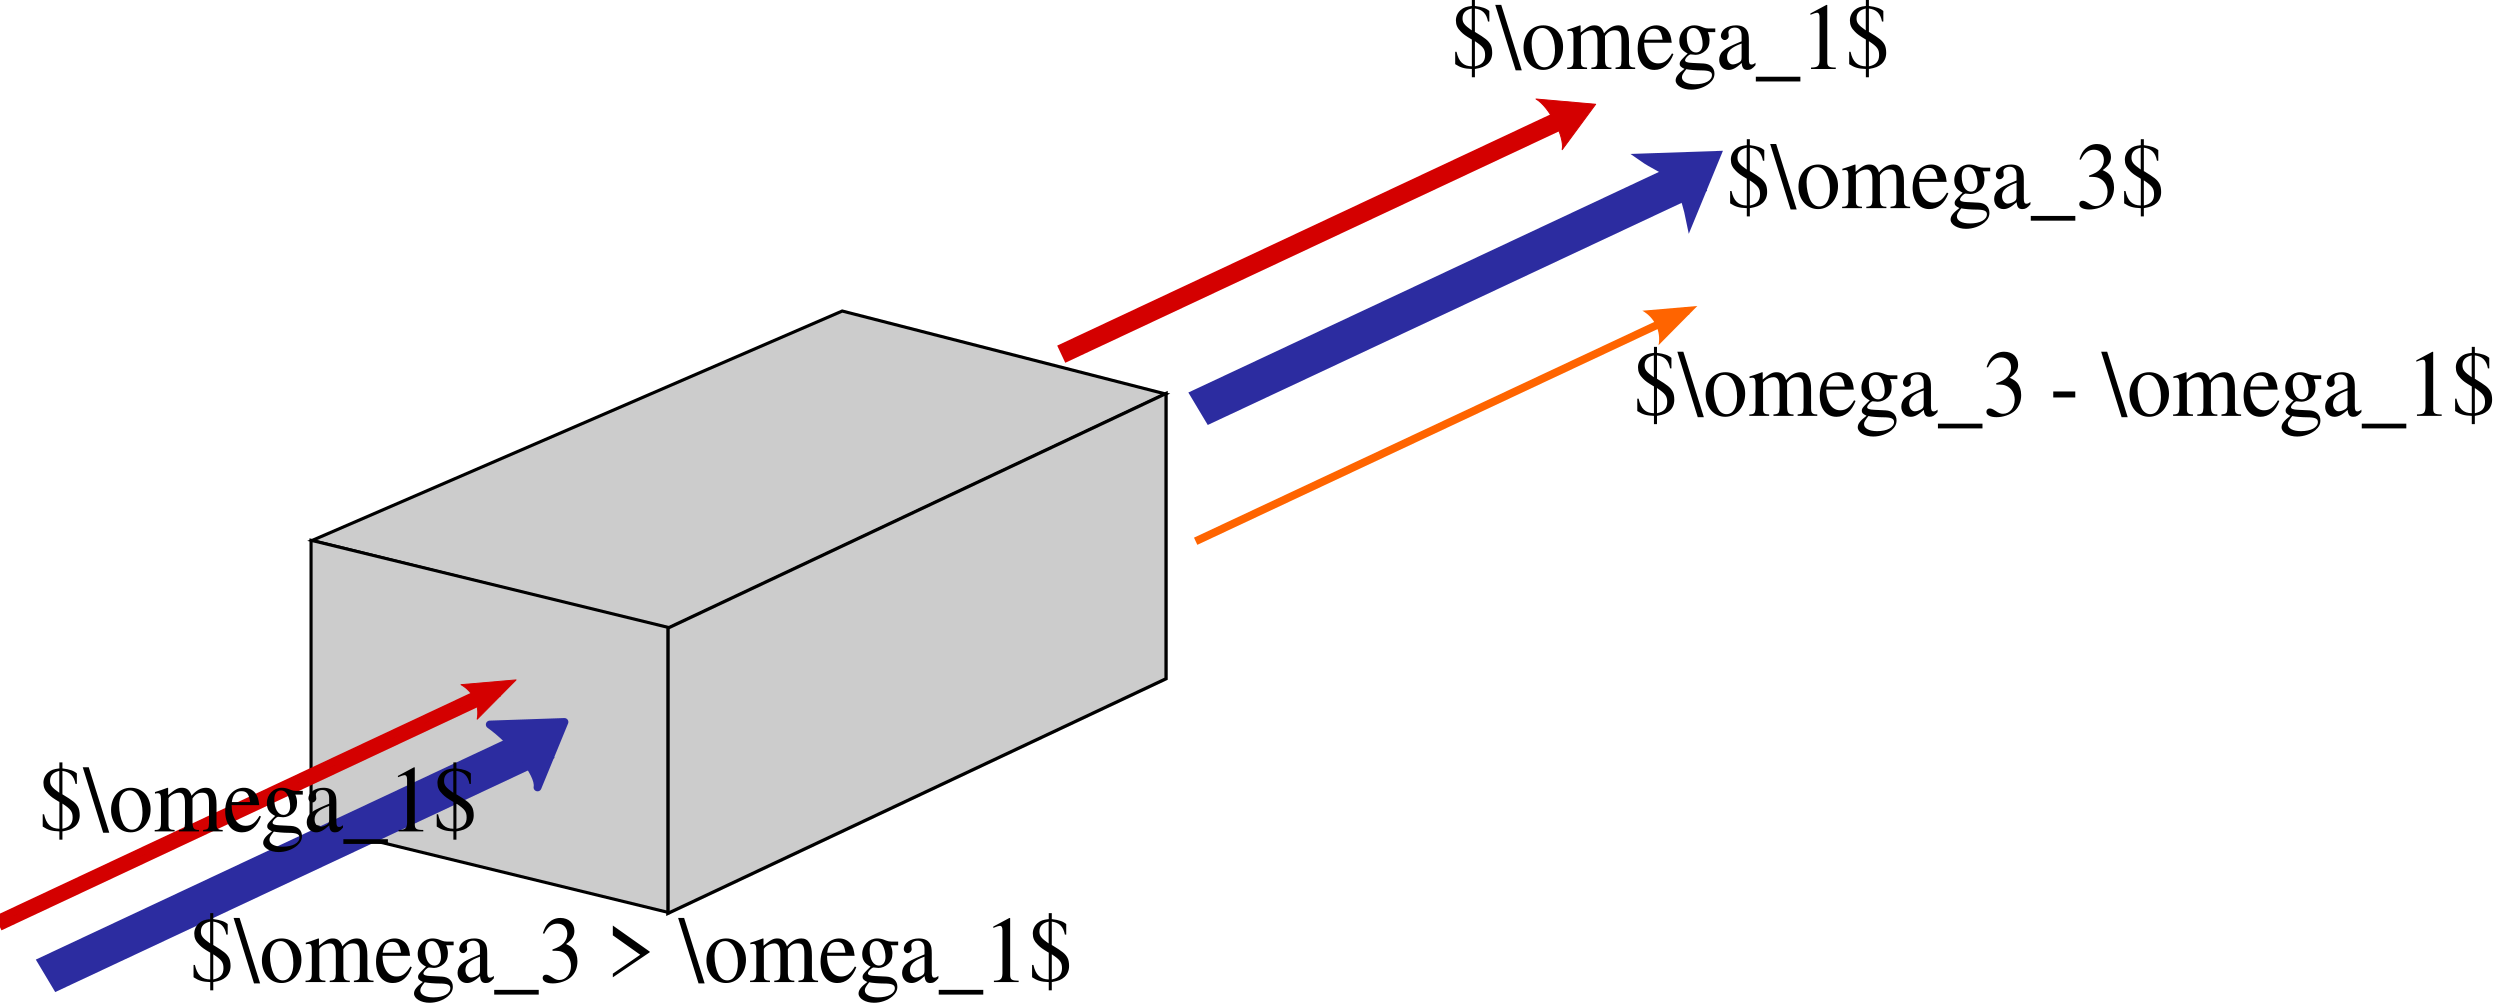
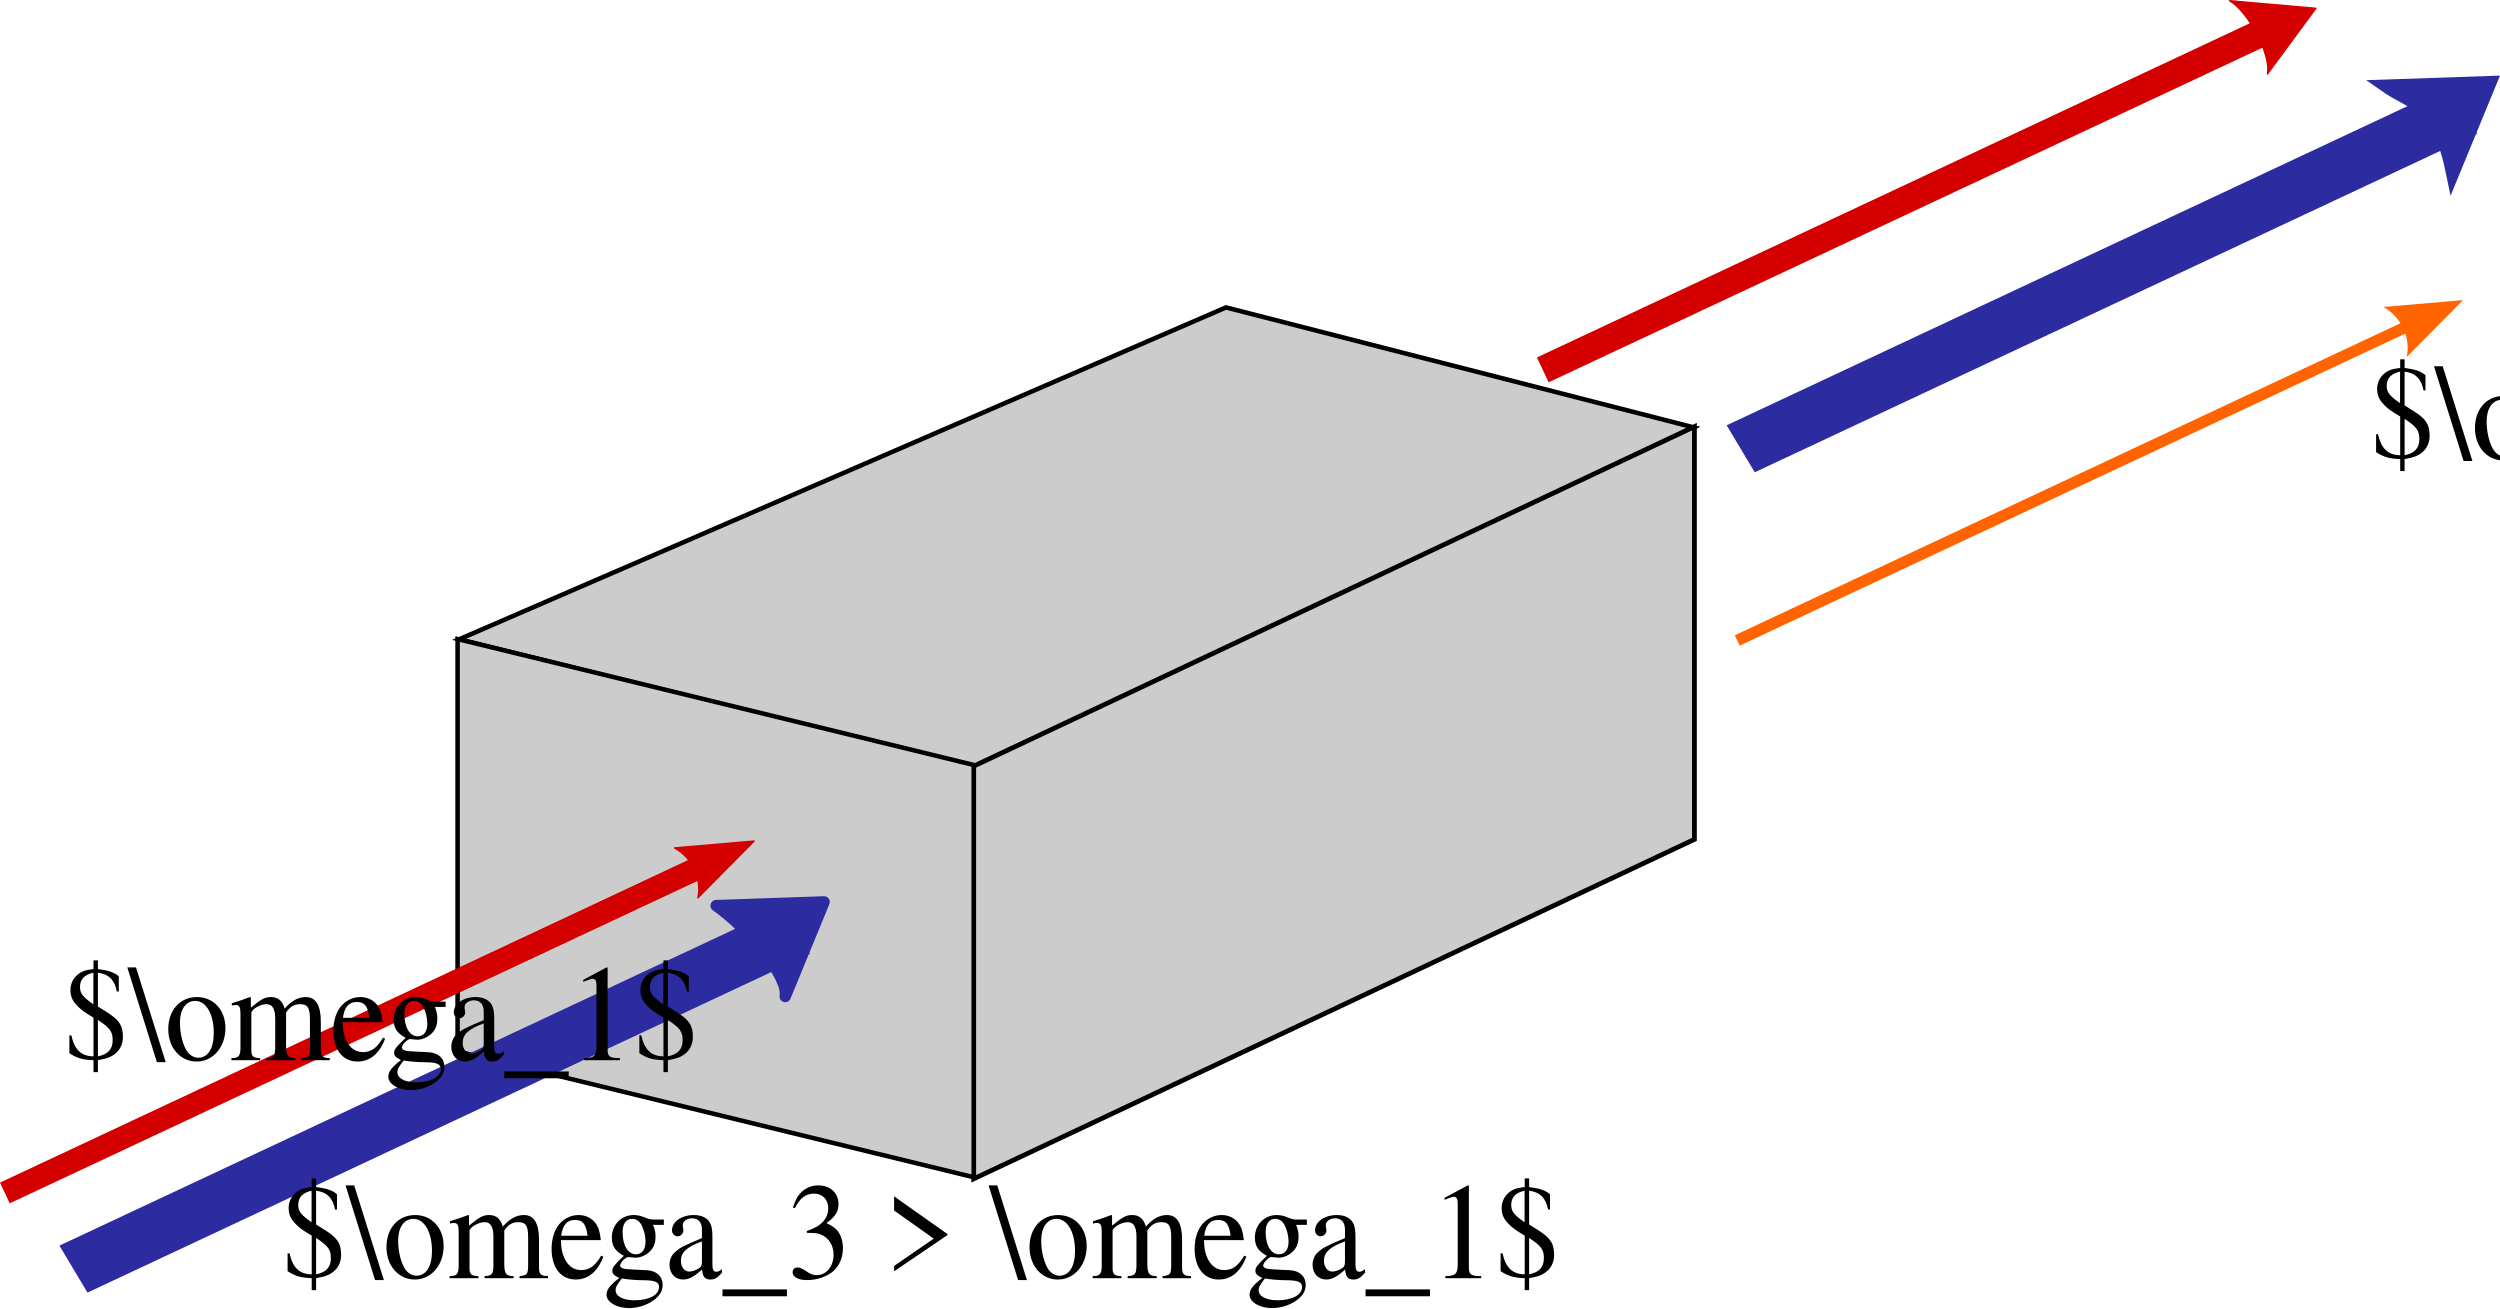
- <svg xmlns="http://www.w3.org/2000/svg" width="1580.76" height="634.061" id="svg2" version="1.1">
+ <svg xmlns="http://www.w3.org/2000/svg" width="1092.75" height="571.77" id="svg2" version="1.1">
  <defs id="defs4">
    <marker orient="auto" refY="0" refX="0" id="Arrow2Mend" style="overflow:visible">
      <path id="path3999" style="fill-rule:evenodd;stroke-width:0.625;stroke-linejoin:round" d="M 8.719,4.034 -2.207,0.016 8.719,-4.002 c -1.745,2.372 -1.735,5.617 -6e-7,8.035 z" transform="scale(-0.6,-0.6)" />
    </marker>
  </defs>
-   <g id="layer1" transform="translate(189.8032,-154.9728)">
-     <path style="fill:#cccccc;fill-opacity:1;stroke:#000000;stroke-width:2;stroke-miterlimit:4;stroke-opacity:1;stroke-dasharray:none" d="M 342.735,351.642 7.566,496.707 232.684,552.485 547.219,404.099 z" id="rect3099-5-8" />
-     <rect style="fill:#cccccc;fill-opacity:1;stroke:#000000;stroke-width:2.313;stroke-miterlimit:4;stroke-opacity:1;stroke-dasharray:none" id="rect3099-5" width="348.219" height="180.391" x="-605.202" y="661.644" transform="matrix(-0.9046624,0.4261291,0,1,0,0)" />
-     <rect style="fill:#cccccc;fill-opacity:1;stroke:#000000;stroke-width:2.029;stroke-miterlimit:4;stroke-opacity:1;stroke-dasharray:none" id="rect3099" width="232.218" height="180.208" x="7.08" y="494.927" transform="matrix(0.9715203,0.2369562,0,1,0,0)" />
-     <g id="g4412" style="fill:#2c2ca0;fill-opacity:1;stroke:#2c2ca0;stroke-width:5;stroke-miterlimit:4;stroke-opacity:1;stroke-dasharray:none" transform="translate(-440.4713,6.218223)">
-       <path style="font-size:medium;font-style:normal;font-variant:normal;font-weight:normal;font-stretch:normal;text-indent:0;text-align:start;text-decoration:none;line-height:normal;letter-spacing:normal;word-spacing:normal;text-transform:none;direction:ltr;block-progression:tb;writing-mode:lr-tb;text-anchor:start;baseline-shift:baseline;color:#000000;fill:#2c2ca0;fill-opacity:1;fill-rule:nonzero;stroke:#2c2ca0;stroke-width:5;stroke-miterlimit:4;stroke-opacity:1;stroke-dasharray:none;marker:none;visibility:visible;display:inline;overflow:visible;enable-background:accumulate;font-family:Sans;-inkscape-font-specification:Sans" d="m 588.125,610.688 -311.25,145.906 9.691,16.224 311.25,-145.906 z" id="path3964" />
-       <path d="m 560.377,606.902 47.175,-1.623 -16.997,41.333 c 1.721,-8.666 -16.195,-29.85 -30.178,-39.711 z" style="fill:#2c2ca0;fill-opacity:1;fill-rule:evenodd;stroke:#2c2ca0;stroke-width:5;stroke-linejoin:round;stroke-miterlimit:4;stroke-opacity:1;stroke-dasharray:none" id="path4418" />
+   <g id="layer1" transform="translate(193.1283,-217.2639)">
+     <path style="fill:#cccccc;fill-opacity:1;stroke:#000000;stroke-width:2;stroke-miterlimit:4;stroke-dasharray:none;stroke-opacity:1;marker-end:" d="M 342.735,351.642 7.566,496.707 232.684,552.485 547.219,404.099 Z" id="rect3099-5-8" />
+     <rect style="fill:#cccccc;fill-opacity:1;stroke:#000000;stroke-width:2.313;stroke-miterlimit:4;stroke-dasharray:none;stroke-opacity:1" id="rect3099-5" width="348.219" height="180.391" x="-605.202" y="661.644" transform="matrix(-0.9046624,0.4261291,0,1,0,0)" />
+     <rect style="fill:#cccccc;fill-opacity:1;stroke:#000000;stroke-width:2.029;stroke-miterlimit:4;stroke-dasharray:none;stroke-opacity:1" id="rect3099" width="232.218" height="180.208" x="7.08" y="494.927" transform="matrix(0.9715203,0.2369562,0,1,0,0)" />
+     <g id="g4412" style="fill:#2c2ca0;fill-opacity:1;stroke:#2c2ca0;stroke-width:5;stroke-miterlimit:4;stroke-dasharray:none;stroke-opacity:1" transform="translate(-440.4713,6.218223)">
+       <path style="color:#000000;font-style:normal;font-variant:normal;font-weight:normal;font-stretch:normal;font-size:medium;line-height:normal;font-family:Sans;-inkscape-font-specification:Sans;text-indent:0;text-align:start;text-decoration:none;text-decoration-line:none;letter-spacing:normal;word-spacing:normal;text-transform:none;direction:ltr;block-progression:tb;writing-mode:lr-tb;baseline-shift:baseline;text-anchor:start;display:inline;overflow:visible;visibility:visible;fill:#2c2ca0;fill-opacity:1;fill-rule:nonzero;stroke:#2c2ca0;stroke-width:5;stroke-miterlimit:4;stroke-dasharray:none;stroke-opacity:1;marker:none;enable-background:accumulate" d="m 588.125,610.688 -311.25,145.906 9.691,16.224 311.25,-145.906 z" id="path3964" />
+       <path d="m 560.377,606.902 47.175,-1.623 -16.997,41.333 c 1.721,-8.666 -16.195,-29.85 -30.178,-39.711 z" style="fill:#2c2ca0;fill-opacity:1;fill-rule:evenodd;stroke:#2c2ca0;stroke-width:5;stroke-linejoin:round;stroke-miterlimit:4;stroke-dasharray:none;stroke-opacity:1" id="path4418" />
    </g>
-     <path id="path3964-8" d="m 121.447,589.478 -311.25,145.906 2.125,4.531 311.25,-145.906 -2.125,-4.531 z" style="font-size:medium;font-style:normal;font-variant:normal;font-weight:normal;font-stretch:normal;text-indent:0;text-align:start;text-decoration:none;line-height:normal;letter-spacing:normal;word-spacing:normal;text-transform:none;direction:ltr;block-progression:tb;writing-mode:lr-tb;text-anchor:start;baseline-shift:baseline;color:#000000;fill:#aa0000;fill-opacity:1;fill-rule:nonzero;stroke:#d40000;stroke-width:5;stroke-opacity:1;marker:none;visibility:visible;display:inline;overflow:visible;enable-background:accumulate;font-family:Sans;-inkscape-font-specification:Sans" />
-     <path id="path4418-8" style="fill:#d40000;fill-rule:evenodd;stroke:#d40000;stroke-width:0.625;stroke-linejoin:round;stroke-opacity:1;fill-opacity:1" d="m 101.699,587.883 34.795,-2.998 -24.563,24.826 c 1.721,-8.666 -2.439,-17.469 -10.232,-21.827 z" />
-     <text xml:space="preserve" style="font-size:58.299px;font-style:normal;font-variant:normal;font-weight:normal;font-stretch:normal;line-height:125%;letter-spacing:0px;word-spacing:0px;fill:#000000;fill-opacity:1;stroke:none;font-family:Nimbus Roman No9 L;-inkscape-font-specification:Nimbus Roman No9 L" x="-170.109" y="661.376" id="text4444" transform="scale(0.9716502,1.029177)">
+     <path id="path3964-8" d="m 121.447,589.478 -311.25,145.906 2.125,4.531 311.25,-145.906 -2.125,-4.531 z" style="color:#000000;font-style:normal;font-variant:normal;font-weight:normal;font-stretch:normal;font-size:medium;line-height:normal;font-family:Sans;-inkscape-font-specification:Sans;text-indent:0;text-align:start;text-decoration:none;text-decoration-line:none;letter-spacing:normal;word-spacing:normal;text-transform:none;direction:ltr;block-progression:tb;writing-mode:lr-tb;baseline-shift:baseline;text-anchor:start;display:inline;overflow:visible;visibility:visible;fill:#aa0000;fill-opacity:1;fill-rule:nonzero;stroke:#d40000;stroke-width:5;stroke-opacity:1;marker:none;enable-background:accumulate;marker-end:" />
+     <path id="path4418-8" style="fill:#d40000;fill-opacity:1;fill-rule:evenodd;stroke:#d40000;stroke-width:0.625;stroke-linejoin:round;stroke-opacity:1;marker-end:" d="m 101.699,587.883 34.795,-2.998 -24.563,24.826 c 1.721,-8.666 -2.439,-17.469 -10.232,-21.827 z" />
+     <text xml:space="preserve" style="font-style:normal;font-variant:normal;font-weight:normal;font-stretch:normal;font-size:58.299px;line-height:125%;font-family:'Nimbus Roman No9 L';-inkscape-font-specification:'Nimbus Roman No9 L';letter-spacing:0px;word-spacing:0px;fill:#000000;fill-opacity:1;stroke:none" x="-170.109" y="661.376" id="text4444" transform="scale(0.9716502,1.029177)">
      <tspan id="tspan4446" x="-170.109" y="661.376">$\omega_1$<tspan style="font-size:37.895px;baseline-shift:sub" id="tspan4448" />
      </tspan>
    </text>
-     <text xml:space="preserve" style="font-size:58.299px;font-style:normal;font-variant:normal;font-weight:normal;font-stretch:normal;line-height:125%;letter-spacing:0px;word-spacing:0px;fill:#000000;fill-opacity:1;stroke:none;font-family:Nimbus Roman No9 L;-inkscape-font-specification:Nimbus Roman No9 L" x="-71.951" y="753.955" id="text4444-8" transform="scale(0.9716502,1.029177)">
+     <text xml:space="preserve" style="font-style:normal;font-variant:normal;font-weight:normal;font-stretch:normal;font-size:58.299px;line-height:125%;font-family:'Nimbus Roman No9 L';-inkscape-font-specification:'Nimbus Roman No9 L';letter-spacing:0px;word-spacing:0px;fill:#000000;fill-opacity:1;stroke:none" x="-71.951" y="753.955" id="text4444-8" transform="scale(0.9716502,1.029177)">
      <tspan id="tspan4446-8" x="-71.951" y="753.955">$\omega_3 &gt; \omega_1$</tspan>
    </text>
    <g id="g4412-4" style="fill:#ff6400;fill-opacity:1" transform="translate(288.281,-261.6533)">
-       <path style="font-size:medium;font-style:normal;font-variant:normal;font-weight:normal;font-stretch:normal;text-indent:0;text-align:start;text-decoration:none;line-height:normal;letter-spacing:normal;word-spacing:normal;text-transform:none;direction:ltr;block-progression:tb;writing-mode:lr-tb;text-anchor:start;baseline-shift:baseline;color:#000000;fill:#ff6400;fill-opacity:1;fill-rule:nonzero;stroke:none;stroke-width:5;marker:none;visibility:visible;display:inline;overflow:visible;enable-background:accumulate;font-family:Sans;-inkscape-font-specification:Sans" d="M 588.125,610.688 276.875,756.594 279,761.125 590.25,615.219 588.125,610.688 z" id="path3964-6" />
-       <path d="m 560.377,613.092 34.795,-2.998 -24.563,24.826 c 1.721,-8.666 -2.439,-17.469 -10.232,-21.827 z" style="fill:#ff6400;fill-rule:evenodd;stroke-width:0.625;stroke-linejoin:round;fill-opacity:1" id="path4418-0" />
+       <path style="color:#000000;font-style:normal;font-variant:normal;font-weight:normal;font-stretch:normal;font-size:medium;line-height:normal;font-family:Sans;-inkscape-font-specification:Sans;text-indent:0;text-align:start;text-decoration:none;text-decoration-line:none;letter-spacing:normal;word-spacing:normal;text-transform:none;direction:ltr;block-progression:tb;writing-mode:lr-tb;baseline-shift:baseline;text-anchor:start;display:inline;overflow:visible;visibility:visible;fill:#ff6400;fill-opacity:1;fill-rule:nonzero;stroke:none;stroke-width:5;marker:none;enable-background:accumulate" d="M 588.125,610.688 276.875,756.594 279,761.125 590.25,615.219 588.125,610.688 Z" id="path3964-6" />
+       <path d="m 560.377,613.092 34.795,-2.998 -24.563,24.826 c 1.721,-8.666 -2.439,-17.469 -10.232,-21.827 z" style="fill:#ff6400;fill-opacity:1;fill-rule:evenodd;stroke-width:0.625;stroke-linejoin:round" id="path4418-0" />
    </g>
-     <path id="path3964-8-6" d="m 794.577,229.276 -311.25,145.906 2.125,4.531 311.25,-145.906 -2.125,-4.531 z" style="font-size:medium;font-style:normal;font-variant:normal;font-weight:normal;font-stretch:normal;text-indent:0;text-align:start;text-decoration:none;line-height:normal;letter-spacing:normal;word-spacing:normal;text-transform:none;direction:ltr;block-progression:tb;writing-mode:lr-tb;text-anchor:start;baseline-shift:baseline;color:#000000;fill:#aa0000;fill-opacity:1;fill-rule:nonzero;stroke:#d40000;stroke-width:7;stroke-miterlimit:4;stroke-opacity:1;stroke-dasharray:none;marker:none;visibility:visible;display:inline;overflow:visible;enable-background:accumulate;font-family:Sans;-inkscape-font-specification:Sans" />
-     <path id="path4418-8-1" style="fill:#d40000;fill-rule:evenodd;stroke-width:0.625;stroke-linejoin:round;stroke:#d40000;stroke-opacity:1;fill-opacity:1" d="m 781.42,217.576 37.713,3.324 -21.159,28.716 c 1.721,-8.666 -8.761,-27.682 -16.554,-32.041 z" />
-     <text xml:space="preserve" style="font-size:58.299px;font-style:normal;font-variant:normal;font-weight:normal;font-stretch:normal;line-height:125%;letter-spacing:0px;word-spacing:0px;fill:#000000;fill-opacity:1;stroke:none;font-family:Nimbus Roman No9 L;-inkscape-font-specification:Nimbus Roman No9 L" x="749.066" y="192.963" id="text4444-6" transform="scale(0.9716502,1.029177)">
+     <path id="path3964-8-6" d="m 794.577,229.276 -311.25,145.906 2.125,4.531 311.25,-145.906 -2.125,-4.531 z" style="color:#000000;font-style:normal;font-variant:normal;font-weight:normal;font-stretch:normal;font-size:medium;line-height:normal;font-family:Sans;-inkscape-font-specification:Sans;text-indent:0;text-align:start;text-decoration:none;text-decoration-line:none;letter-spacing:normal;word-spacing:normal;text-transform:none;direction:ltr;block-progression:tb;writing-mode:lr-tb;baseline-shift:baseline;text-anchor:start;display:inline;overflow:visible;visibility:visible;fill:#aa0000;fill-opacity:1;fill-rule:nonzero;stroke:#d40000;stroke-width:7;stroke-miterlimit:4;stroke-dasharray:none;stroke-opacity:1;marker:none;enable-background:accumulate;marker-end:" />
+     <path id="path4418-8-1" style="fill:#d40000;fill-opacity:1;fill-rule:evenodd;stroke:#d40000;stroke-width:0.625;stroke-linejoin:round;stroke-opacity:1;marker-end:" d="m 781.42,217.576 37.713,3.324 -21.159,28.716 c 1.721,-8.666 -8.761,-27.682 -16.554,-32.041 z" />
+     <text xml:space="preserve" style="font-style:normal;font-variant:normal;font-weight:normal;font-stretch:normal;font-size:58.299px;line-height:125%;font-family:'Nimbus Roman No9 L';-inkscape-font-specification:'Nimbus Roman No9 L';letter-spacing:0px;word-spacing:0px;fill:#000000;fill-opacity:1;stroke:none" x="749.066" y="192.963" id="text4444-6" transform="scale(0.9716502,1.029177)">
      <tspan id="tspan4446-2" x="749.066" y="192.963">$\omega_1$<tspan style="font-size:37.895px;baseline-shift:sub" id="tspan4448-5" />
      </tspan>
    </text>
-     <text xml:space="preserve" style="font-size:58.299px;font-style:normal;font-variant:normal;font-weight:normal;font-stretch:normal;line-height:125%;letter-spacing:0px;word-spacing:0px;fill:#000000;fill-opacity:1;stroke:none;font-family:Nimbus Roman No9 L;-inkscape-font-specification:Nimbus Roman No9 L" x="867.568" y="406.079" id="text4444-8-1-7-1" transform="scale(0.9716502,1.029177)">
+     <text xml:space="preserve" style="font-style:normal;font-variant:normal;font-weight:normal;font-stretch:normal;font-size:58.299px;line-height:125%;font-family:'Nimbus Roman No9 L';-inkscape-font-specification:'Nimbus Roman No9 L';letter-spacing:0px;word-spacing:0px;fill:#000000;fill-opacity:1;stroke:none" x="867.568" y="406.079" id="text4444-8-1-7-1" transform="scale(0.9716502,1.029177)">
      <tspan id="tspan4446-8-6-5-0" x="867.568" y="406.079">$\omega_3 - \omega_1$</tspan>
    </text>
-     <g id="g4412-2" style="fill:#2c2ca0;fill-opacity:1;stroke:#2c2ca0;stroke-width:5;stroke-miterlimit:4;stroke-opacity:1;stroke-dasharray:none" transform="translate(288.284,-352.3459)">
-       <path style="font-size:medium;font-style:normal;font-variant:normal;font-weight:normal;font-stretch:normal;text-indent:0;text-align:start;text-decoration:none;line-height:normal;letter-spacing:normal;word-spacing:normal;text-transform:none;direction:ltr;block-progression:tb;writing-mode:lr-tb;text-anchor:start;baseline-shift:baseline;color:#000000;fill:#2c2ca0;fill-opacity:1;fill-rule:nonzero;stroke:#2c2ca0;stroke-width:5;stroke-miterlimit:4;stroke-opacity:1;stroke-dasharray:none;marker:none;visibility:visible;display:inline;overflow:visible;enable-background:accumulate;font-family:Sans;-inkscape-font-specification:Sans" d="m 588.125,610.688 -311.25,145.906 9.691,16.224 311.25,-145.906 z" id="path3964-88" />
-       <path d="m 560.377,606.902 47.175,-1.623 -16.997,41.333 c -6.547,-32.498 -16.195,-29.85 -30.178,-39.711 z" style="fill:#2c2ca0;fill-opacity:1;fill-rule:evenodd;stroke:#2c2ca0;stroke-width:5;stroke-linejoin:miter;stroke-miterlimit:4;stroke-opacity:1;stroke-dasharray:none" id="path4418-88" />
+     <g id="g4412-2" style="fill:#2c2ca0;fill-opacity:1;stroke:#2c2ca0;stroke-width:5;stroke-miterlimit:4;stroke-dasharray:none;stroke-opacity:1" transform="translate(288.284,-352.3459)">
+       <path style="color:#000000;font-style:normal;font-variant:normal;font-weight:normal;font-stretch:normal;font-size:medium;line-height:normal;font-family:Sans;-inkscape-font-specification:Sans;text-indent:0;text-align:start;text-decoration:none;text-decoration-line:none;letter-spacing:normal;word-spacing:normal;text-transform:none;direction:ltr;block-progression:tb;writing-mode:lr-tb;baseline-shift:baseline;text-anchor:start;display:inline;overflow:visible;visibility:visible;fill:#2c2ca0;fill-opacity:1;fill-rule:nonzero;stroke:#2c2ca0;stroke-width:5;stroke-miterlimit:4;stroke-dasharray:none;stroke-opacity:1;marker:none;enable-background:accumulate" d="m 588.125,610.688 -311.25,145.906 9.691,16.224 311.25,-145.906 z" id="path3964-88" />
+       <path d="m 560.377,606.902 47.175,-1.623 -16.997,41.333 c -6.547,-32.498 -16.195,-29.85 -30.178,-39.711 z" style="fill:#2c2ca0;fill-opacity:1;fill-rule:evenodd;stroke:#2c2ca0;stroke-width:5;stroke-linejoin:miter;stroke-miterlimit:4;stroke-dasharray:none;stroke-opacity:1" id="path4418-88" />
    </g>
-     <text xml:space="preserve" style="font-size:58.299px;font-style:normal;font-variant:normal;font-weight:normal;font-stretch:normal;line-height:125%;letter-spacing:0px;word-spacing:0px;fill:#000000;fill-opacity:1;stroke:none;font-family:Nimbus Roman No9 L;-inkscape-font-specification:Nimbus Roman No9 L" x="927.987" y="278.472" id="text4444-6-6" transform="scale(0.9716502,1.029177)">
+     <text xml:space="preserve" style="font-style:normal;font-variant:normal;font-weight:normal;font-stretch:normal;font-size:58.299px;line-height:125%;font-family:'Nimbus Roman No9 L';-inkscape-font-specification:'Nimbus Roman No9 L';letter-spacing:0px;word-spacing:0px;fill:#000000;fill-opacity:1;stroke:none" x="927.987" y="278.472" id="text4444-6-6" transform="scale(0.9716502,1.029177)">
      <tspan id="tspan4446-2-1" x="927.987" y="278.472">$\omega_3$</tspan>
    </text>
  </g>
</svg>
